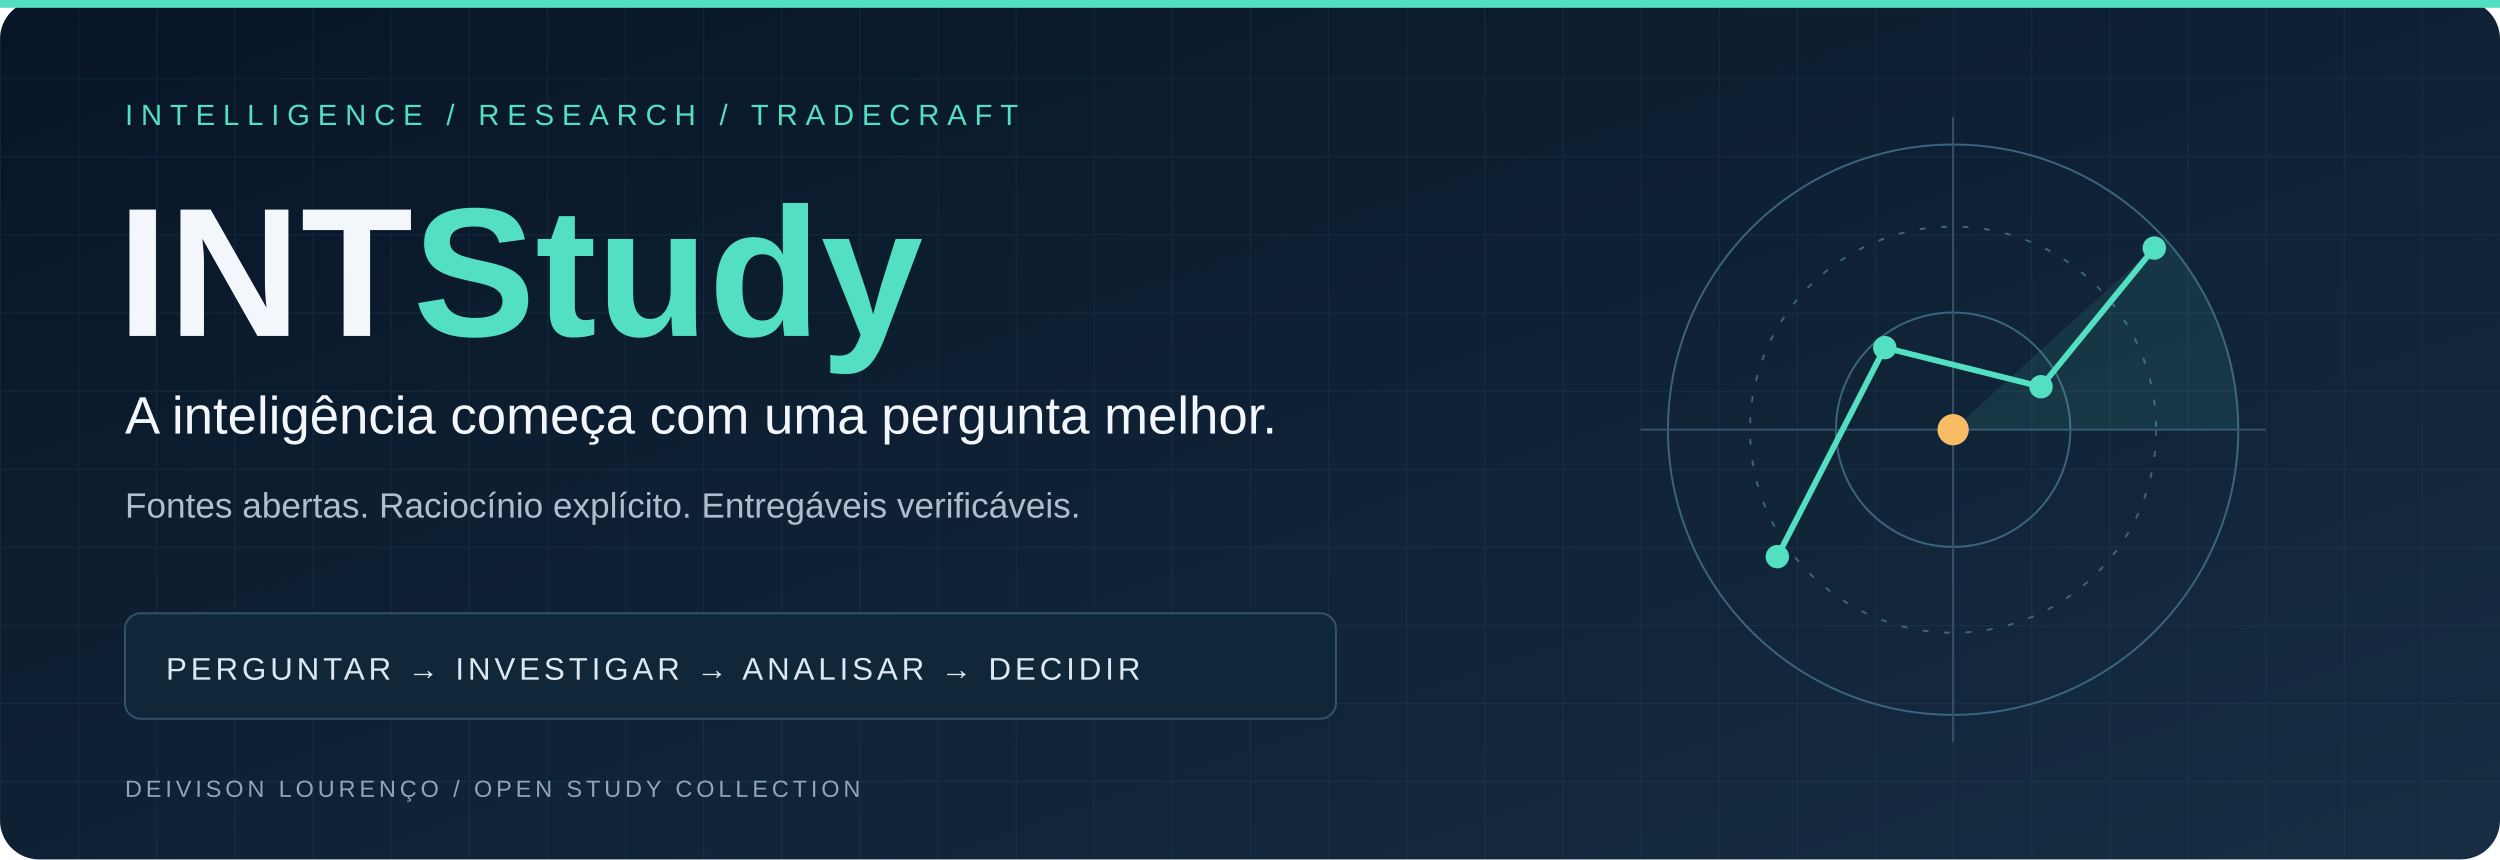
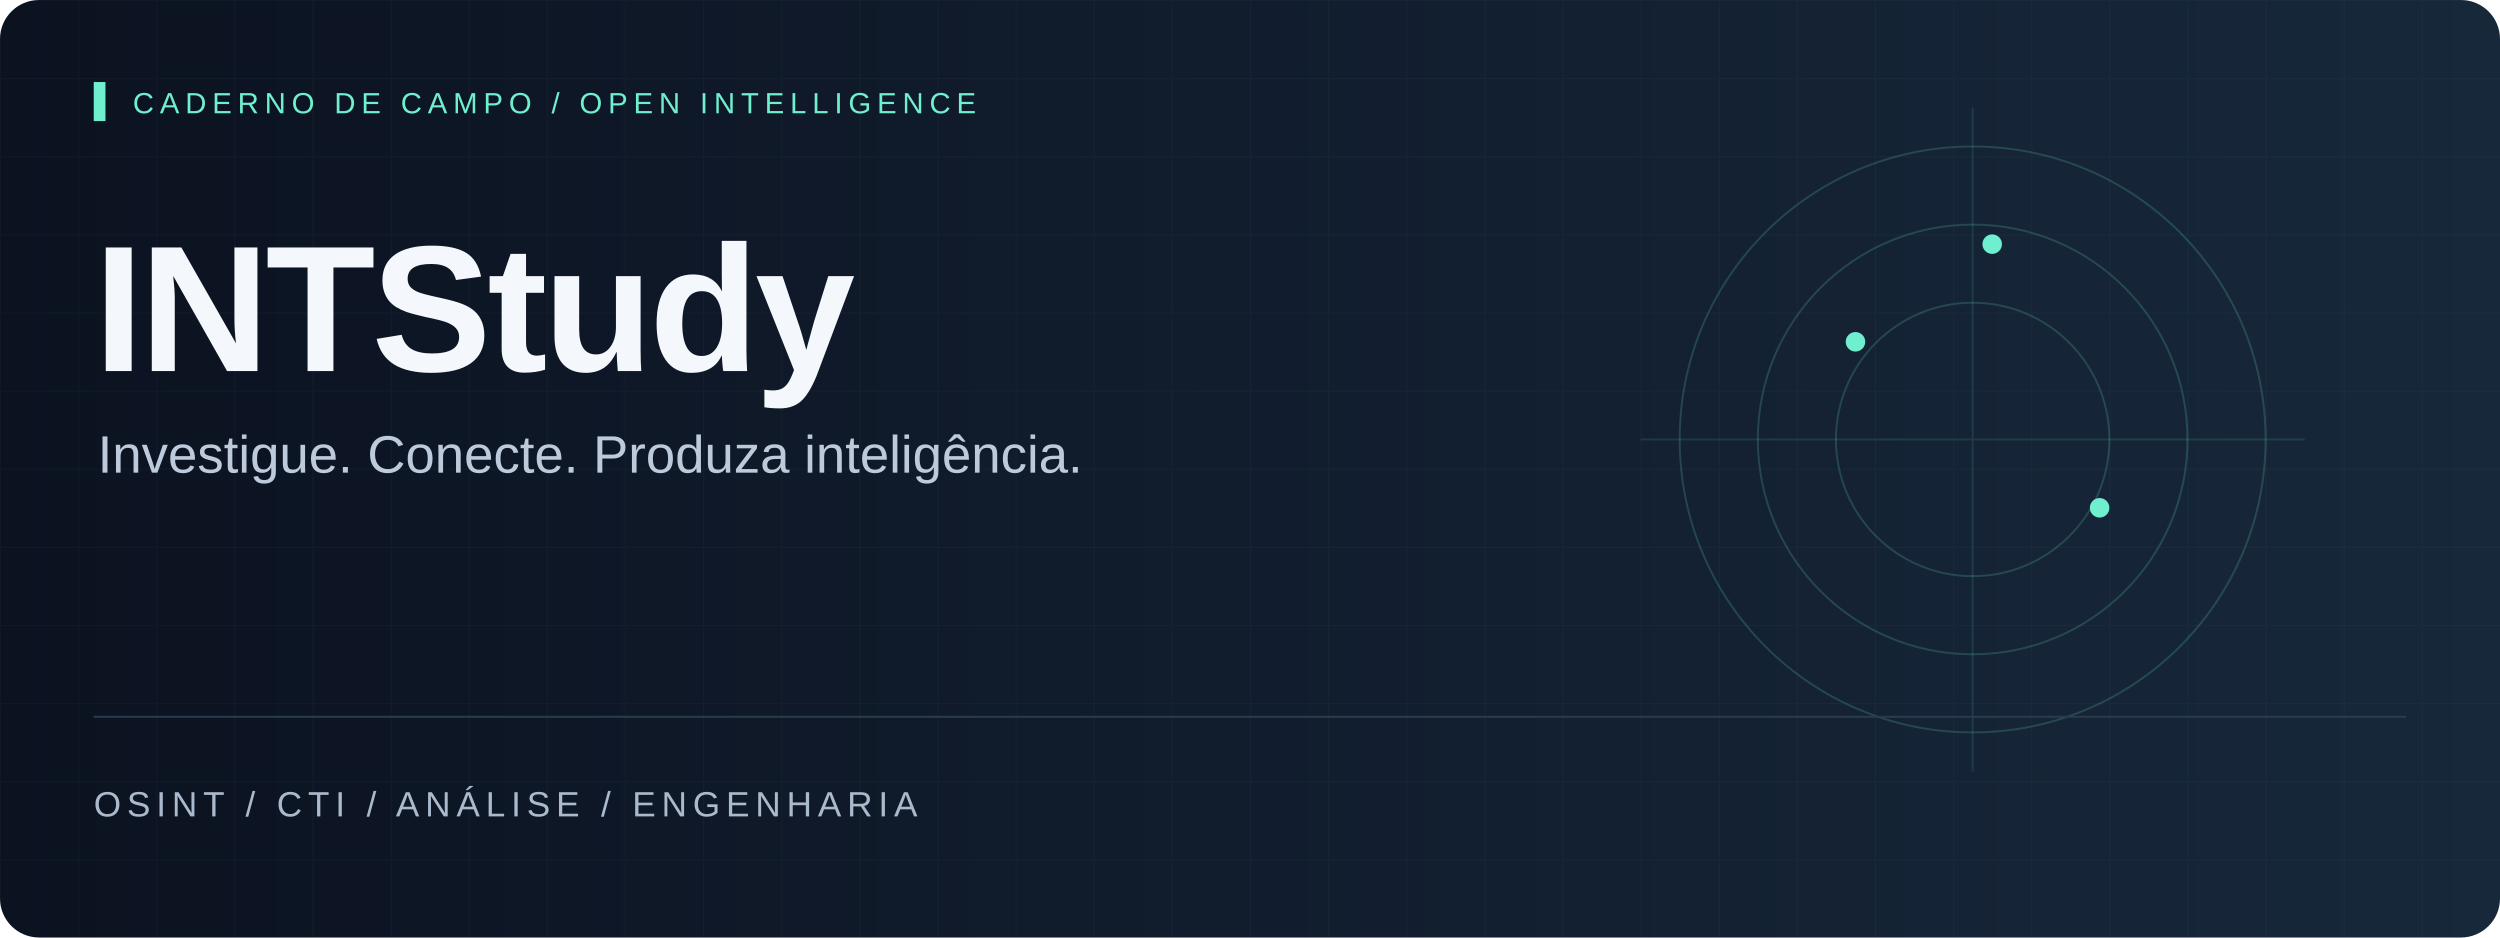
- <svg xmlns="http://www.w3.org/2000/svg" width="1280" height="440" viewBox="0 0 1280 440" role="img" aria-labelledby="title desc">
+ <svg xmlns="http://www.w3.org/2000/svg" width="1280" height="480" viewBox="0 0 1280 480" role="img" aria-labelledby="title desc">
  <defs>
-     <linearGradient id="bg" x2="1" y2="1">
-       <stop stop-color="#071526" />
-       <stop offset="1" stop-color="#162d43" />
+     <linearGradient id="bg">
+       <stop stop-color="#0b1220" />
+       <stop offset="1" stop-color="#17283b" />
    </linearGradient>
    <pattern id="grid" width="40" height="40" patternUnits="userSpaceOnUse">
-       <path d="M40 0H0V40" fill="none" stroke="#33536b" stroke-opacity=".22" />
+       <path d="M40 0H0V40" fill="none" stroke="#91a6bf" stroke-opacity=".045" />
    </pattern>
  </defs>
-   <rect width="1280" height="440" rx="20" fill="url(#bg)" />
-   <rect width="1280" height="440" rx="20" fill="url(#grid)" />
-   <path d="M0 0H1280" stroke="#53e0c2" stroke-width="8" />
-   <g font-family="Arial,Helvetica,sans-serif">
-     <text x="64" y="64" font-size="15" letter-spacing="4" fill="#53e0c2">INTELLIGENCE / RESEARCH / TRADECRAFT</text>
-     <text x="60" y="172" font-size="94" font-weight="700" fill="#f3f7fb">INT<tspan fill="#53e0c2">Study</tspan>
-     </text>
-     <text x="64" y="222" font-size="27" fill="#f3f7fb">A inteligência começa com uma pergunta melhor.</text>
-     <text x="64" y="265" font-size="18" fill="#adbed0">Fontes abertas. Raciocínio explícito. Entregáveis verificáveis.</text>
-     <rect x="64" y="314" width="620" height="54" rx="8" fill="#102639" stroke="#34536b" />
-     <text x="85" y="348" font-size="16" fill="#dce9f3" letter-spacing="2">PERGUNTAR  →  INVESTIGAR  →  ANALISAR  →  DECIDIR</text>
-     <text x="64" y="408" font-size="12" fill="#8da6bb" letter-spacing="2">DEIVISON LOURENÇO / OPEN STUDY COLLECTION</text>
-   </g>
-   <g transform="translate(1000 220)" fill="none">
-     <circle r="146" stroke="#3b657c" />
-     <circle r="104" stroke="#3b657c" stroke-dasharray="3 8" />
-     <circle r="60" stroke="#3b657c" />
-     <path d="M-160 0H160M0-160V160" stroke="#34536b" />
-     <path d="M0 0L108-98A146 146 0 0 1 146 0Z" fill="#53e0c2" opacity=".10" />
-     <path d="M-90 65L-35-42 45-22 103-93" stroke="#53e0c2" stroke-width="3" />
-     <g fill="#53e0c2">
-       <circle cx="-90" cy="65" r="6" />
-       <circle cx="-35" cy="-42" r="6" />
-       <circle cx="45" cy="-22" r="6" />
-       <circle cx="103" cy="-93" r="6" />
-     </g>
-     <circle r="8" fill="#f8bc67" />
+   <rect width="1280" height="480" rx="20" fill="url(#bg)" />
+   <rect width="1280" height="480" rx="20" fill="url(#grid)" />
+   <circle cx="1010" cy="225" r="150" fill="none" stroke="#70efcf" stroke-opacity=".18" />
+   <circle cx="1010" cy="225" r="110" fill="none" stroke="#70efcf" stroke-opacity=".18" />
+   <circle cx="1010" cy="225" r="70" fill="none" stroke="#70efcf" stroke-opacity=".18" />
+   <path d="M 840 225 H 1180 M 1010 55 V 395" stroke="#70efcf" stroke-opacity=".12" />
+   <circle cx="950" cy="175" r="5" fill="#70efcf" />
+   <circle cx="1075" cy="260" r="5" fill="#70efcf" />
+   <circle cx="1020" cy="125" r="5" fill="#70efcf" />
+   <rect x="48" y="42" width="6" height="20" fill="#70efcf" />
+   <g font-family="Arial, Helvetica, sans-serif">
+     <text x="68" y="58" fill="#70efcf" font-size="15" letter-spacing="3">CADERNO DE CAMPO / OPEN INTELLIGENCE</text>
+     <text x="48" y="190" fill="#f4f7fc" font-size="92" font-weight="700" letter-spacing="-2">INTStudy</text>
+     <text x="50" y="242" fill="#bdcadb" font-size="27">Investigue. Conecte. Produza inteligência.</text>
+     <path d="M48 367 H1232" stroke="#2b3b4e" />
+     <text x="48" y="418" fill="#abb9cc" font-size="18" letter-spacing="3">OSINT / CTI / ANÁLISE / ENGENHARIA</text>
  </g>
</svg>
